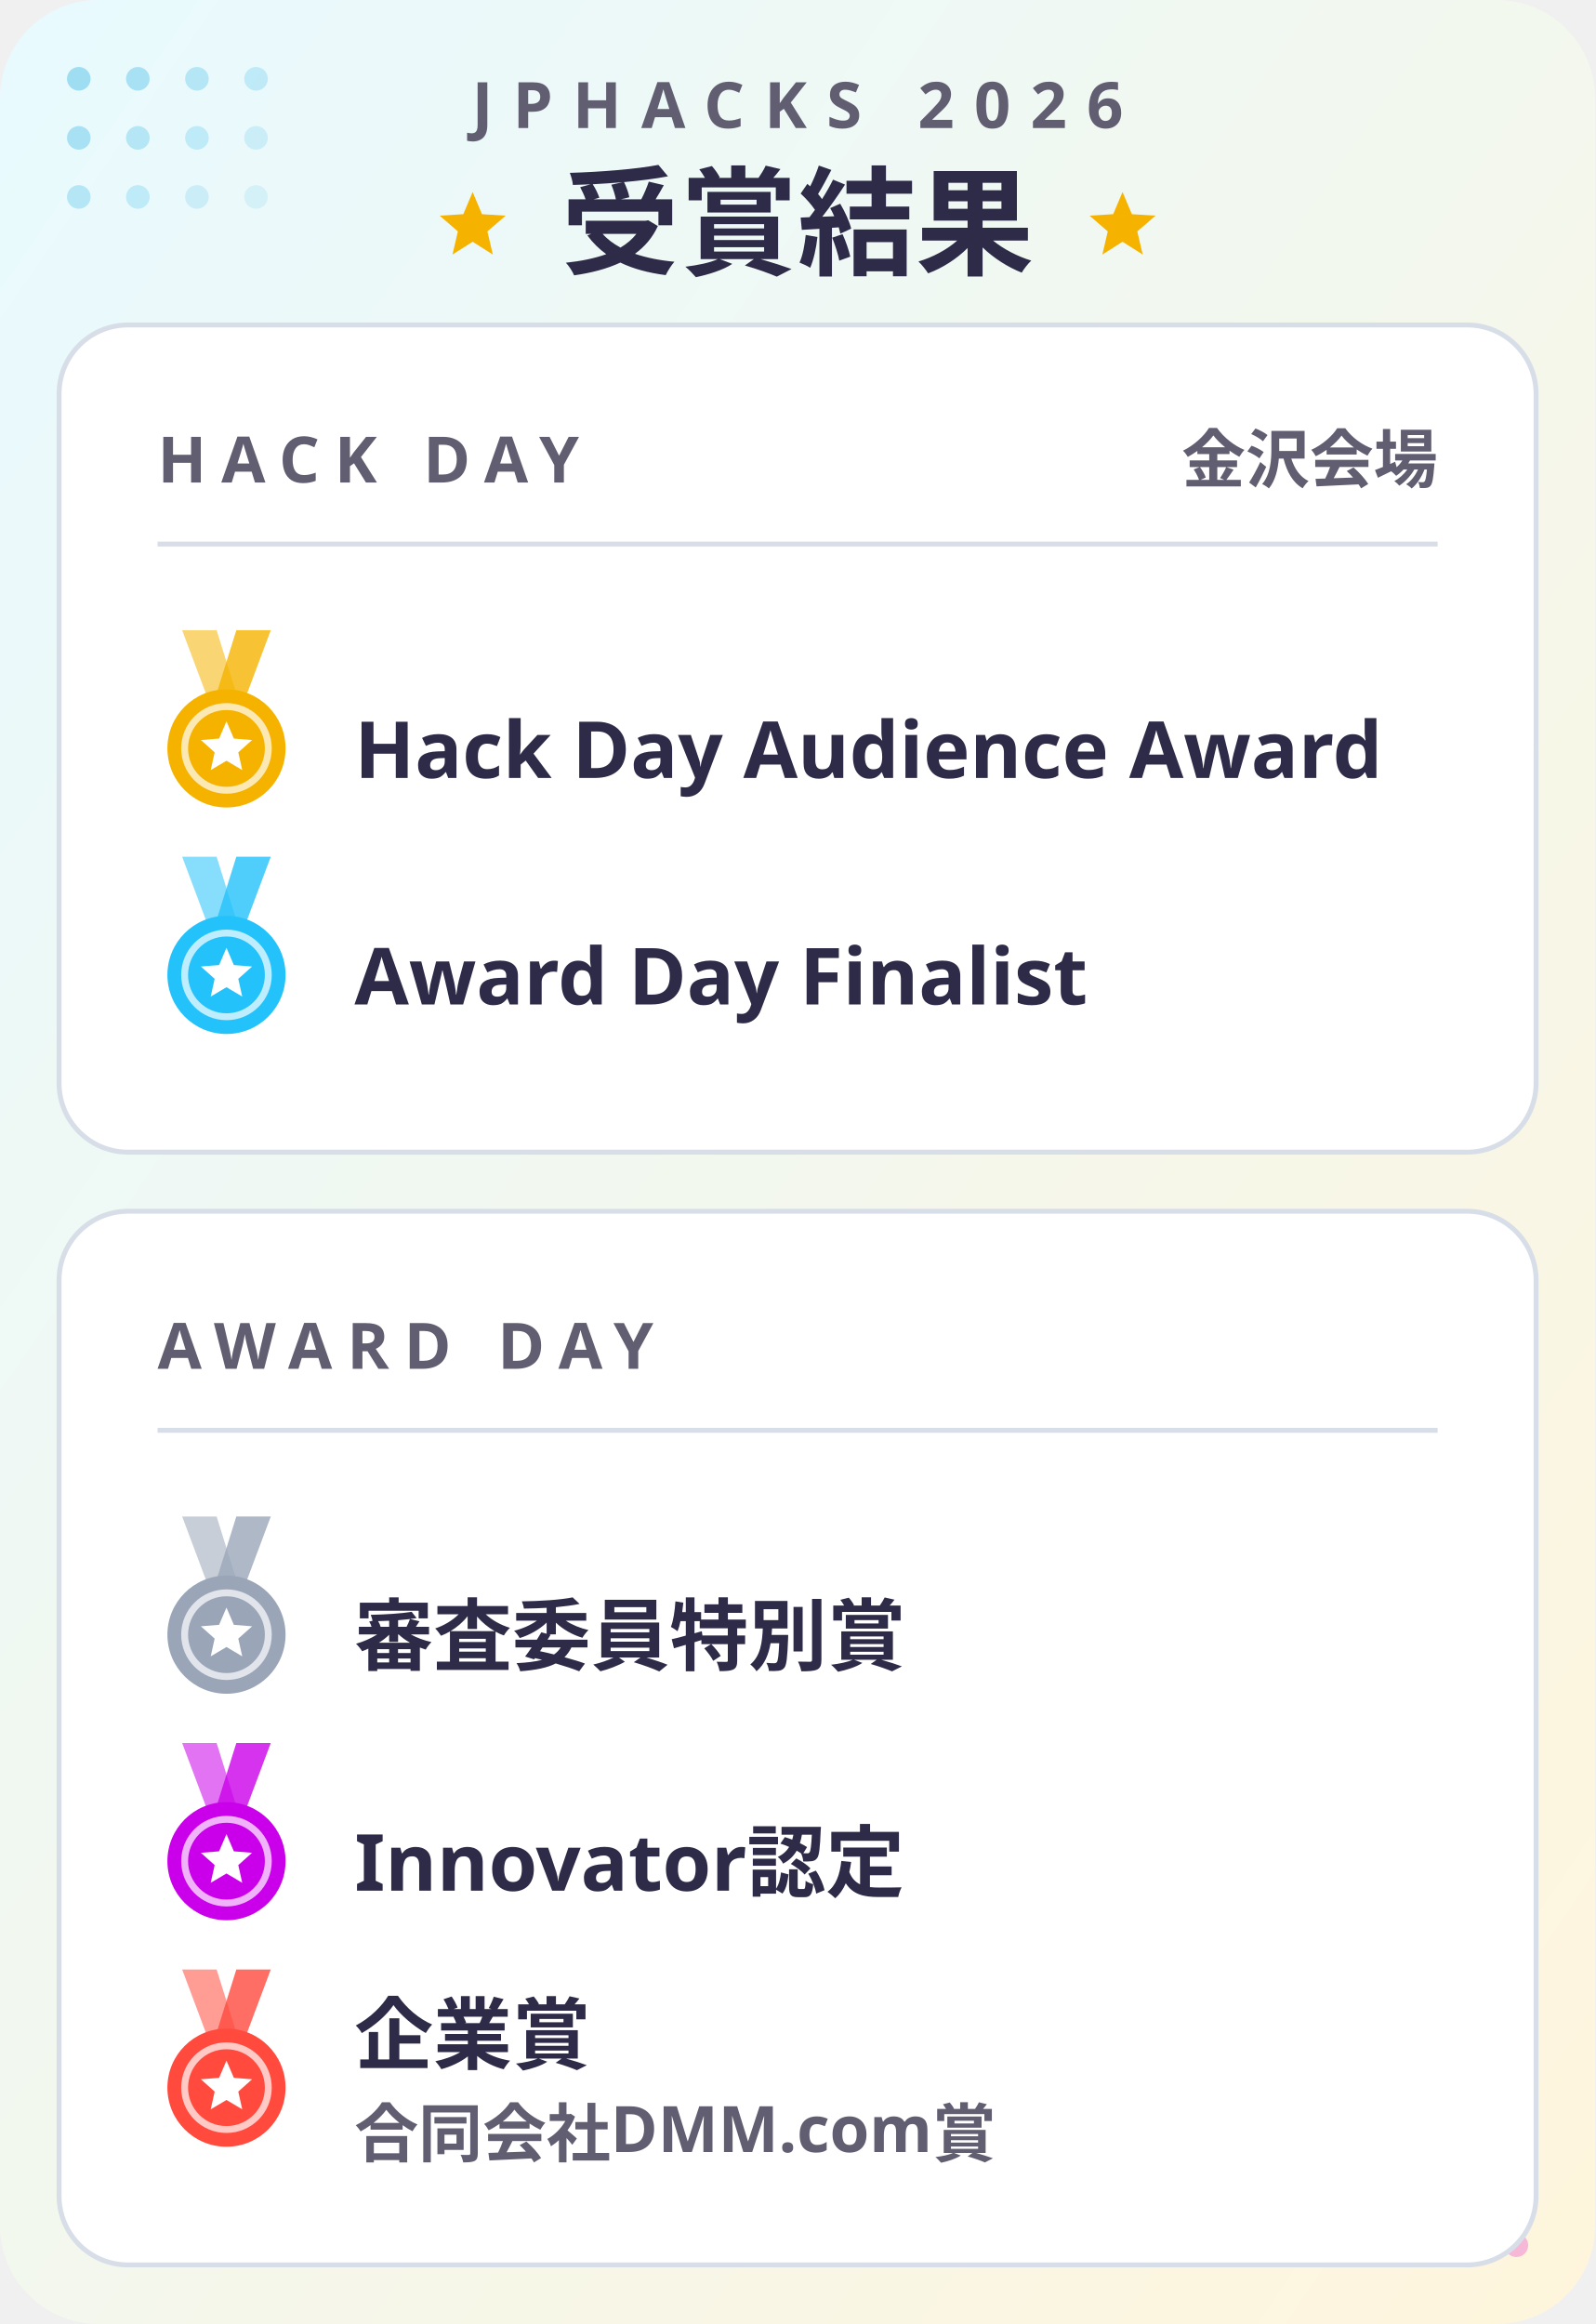
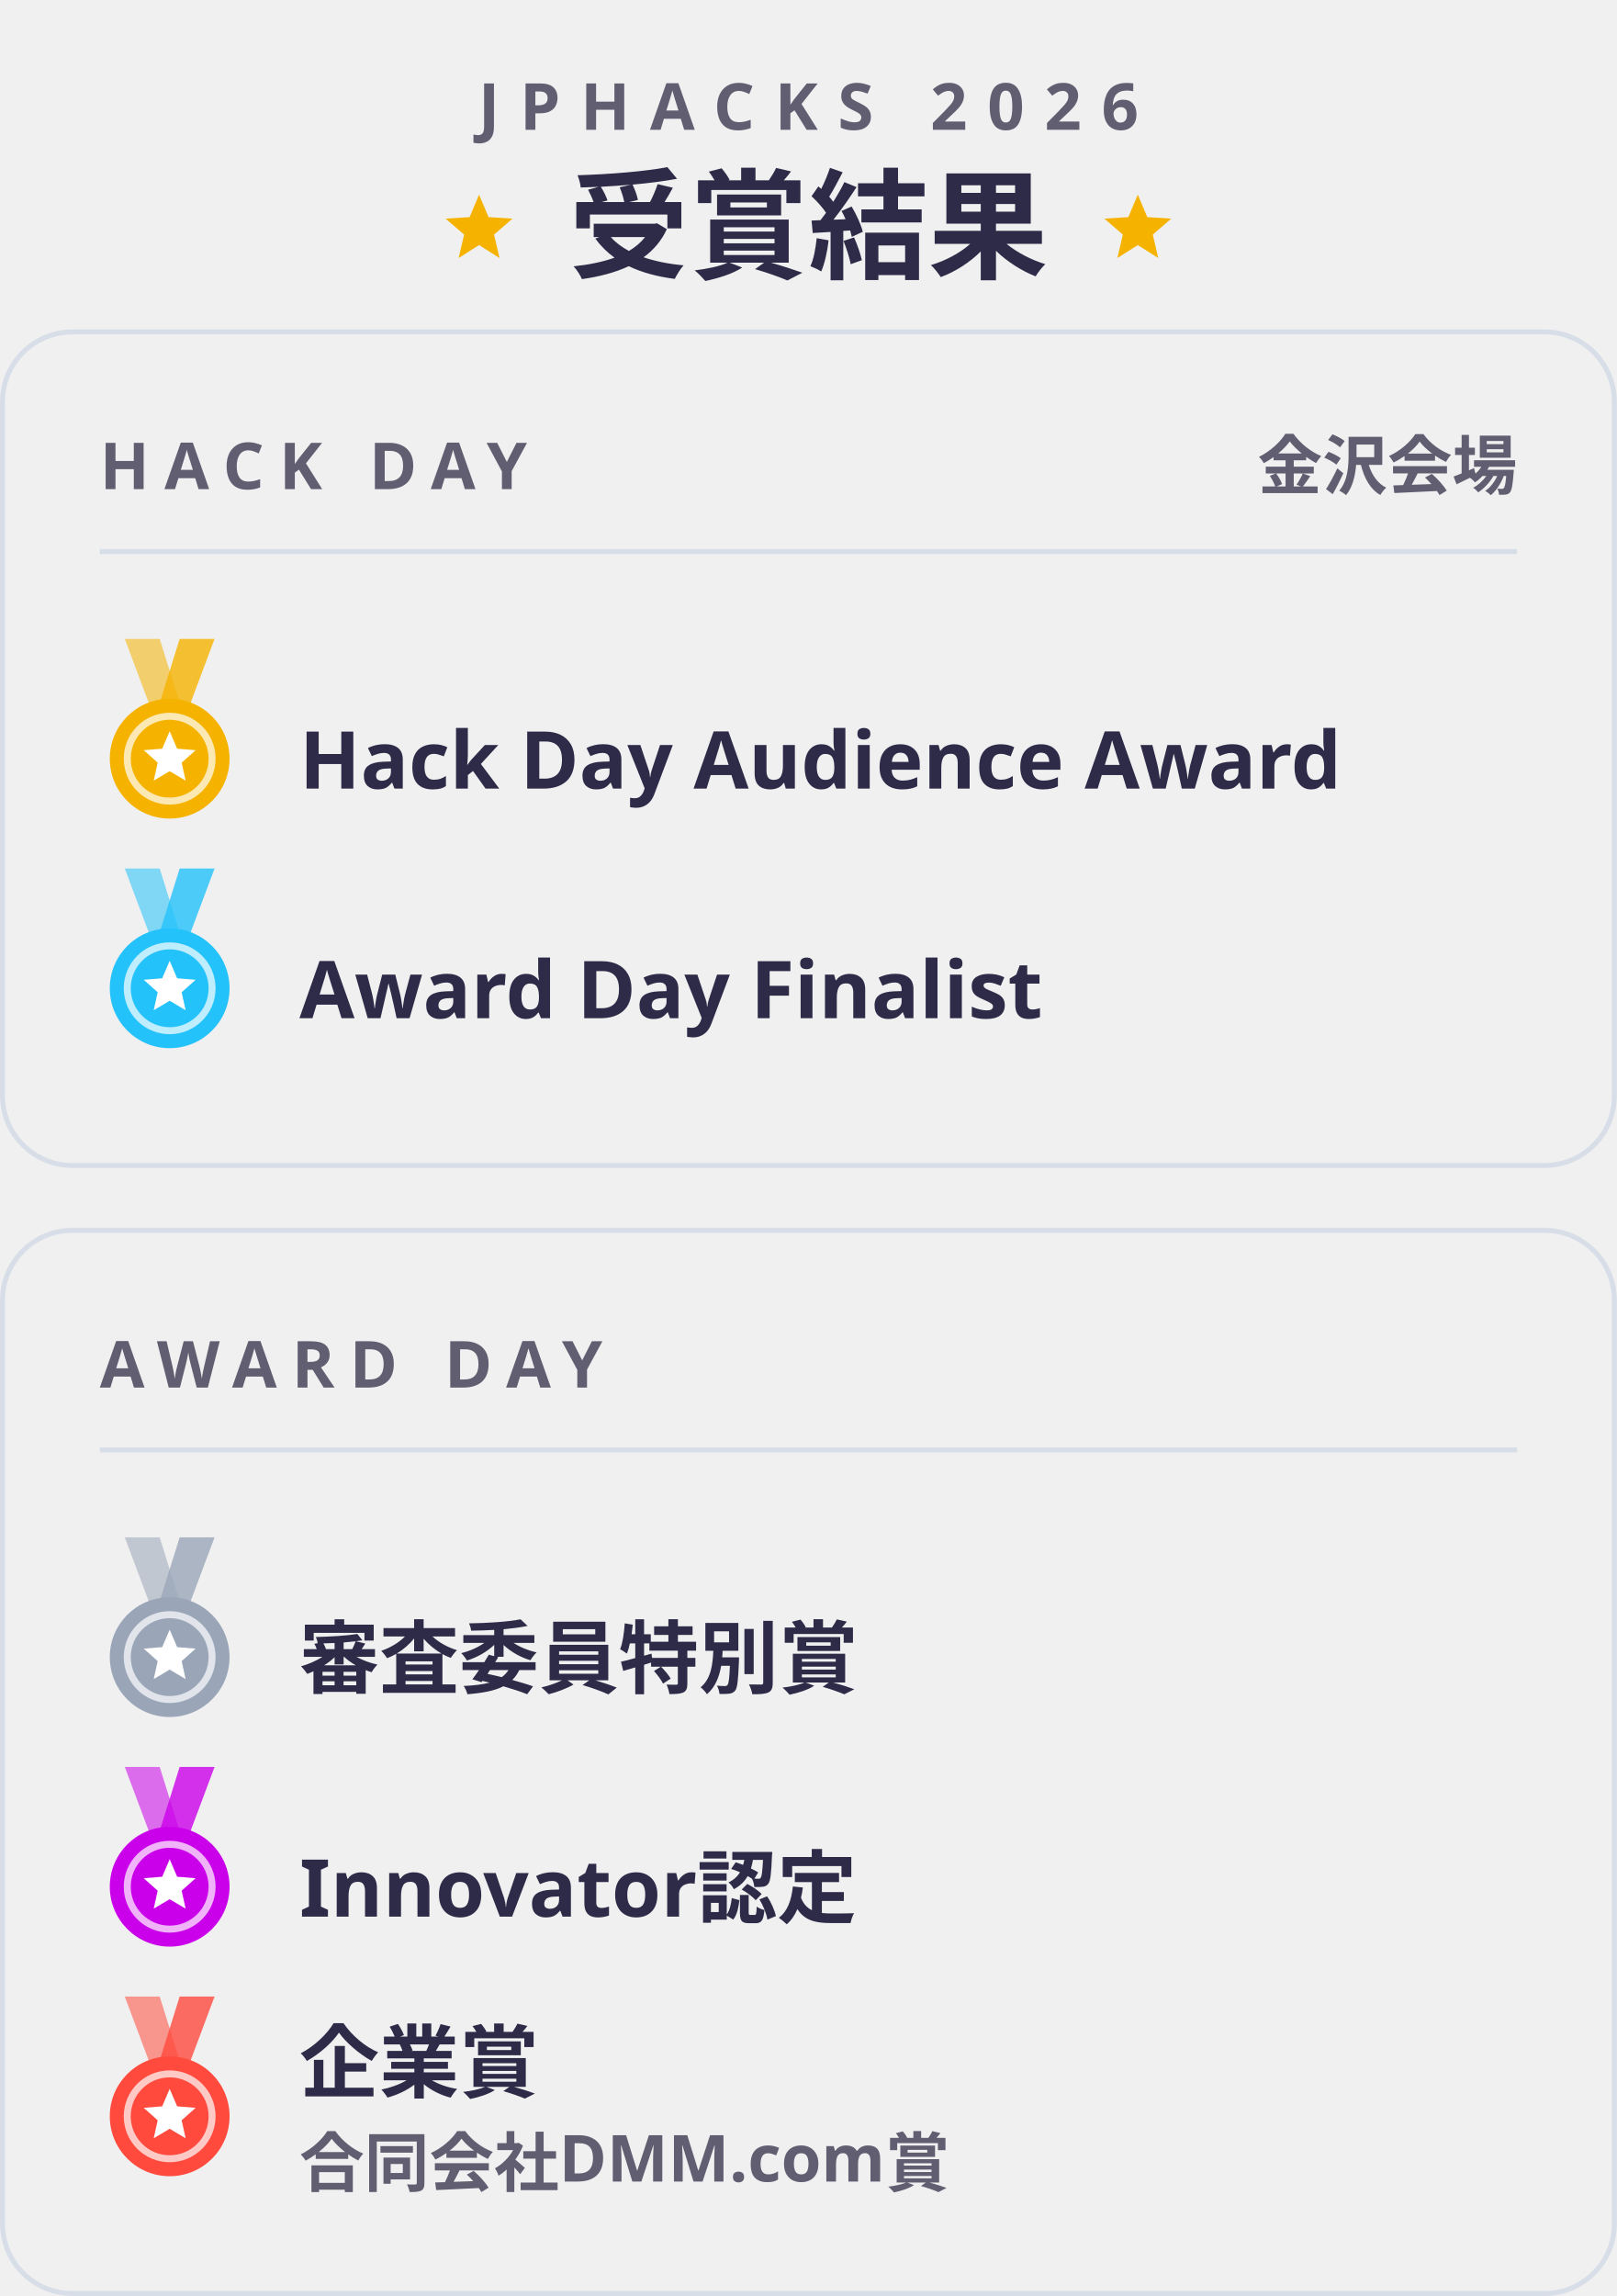
- <svg xmlns="http://www.w3.org/2000/svg" viewBox="0 0 324 472" width="324" height="472" role="img">
+ <svg xmlns="http://www.w3.org/2000/svg" viewBox="0 0 324 460" width="324" height="460" role="img">
  <defs>
    <filter id="glow" x="-30%" y="-30%" width="160%" height="160%">
      <feGaussianBlur stdDeviation="1.6" result="b" />
      <feMerge>
        <feMergeNode in="b" />
        <feMergeNode in="SourceGraphic" />
      </feMerge>
    </filter>
    <linearGradient id="brand" x1="0" y1="0" x2="1" y2="0">
      <stop offset="0" stop-color="#C03BFF" />
      <stop offset=".55" stop-color="#6F86FF" />
      <stop offset="1" stop-color="#22C4FA" />
    </linearGradient>
    <linearGradient id="bg" x1="0" y1="0" x2="1" y2="1">
      <stop offset="0" stop-color="#E8FAFF" />
      <stop offset="1" stop-color="#FFF5DC" />
    </linearGradient>
    <style>
.jp{font-family:'Hiragino Sans','Hiragino Kaku Gothic ProN','Yu Gothic UI','Yu Gothic','Meiryo','Noto Sans JP','Noto Sans CJK JP',sans-serif}
.disp{font-family:Impact,Haettenschweiler,'Anton','Arial Narrow Bold','Arial Black',sans-serif}
.gh{font-family:-apple-system,BlinkMacSystemFont,'Segoe UI','Noto Sans',Helvetica,Arial,sans-serif}
.rnd{font-family:RcRounded,'Hiragino Maru Gothic ProN','Yu Gothic UI','Noto Sans JP',sans-serif}
.hand{font-family:RcHand,'Hiragino Maru Gothic ProN','Yu Gothic UI','Noto Sans JP',sans-serif}
.mono{font-family:ui-monospace,SFMono-Regular,'Cascadia Mono',Consolas,'Liberation Mono',monospace}

@keyframes bob{0%,100%{transform:translateY(0)}50%{transform:translateY(-5px)}}
@keyframes blink{0%,90%,100%{transform:scaleY(1)}94%{transform:scaleY(.12)}}
@keyframes flow{to{stroke-dashoffset:-28}}
@keyframes pulse{0%,100%{opacity:.55}50%{opacity:1}}
.bob{animation:bob 2.6s ease-in-out infinite}
.eyes{transform-box:fill-box;transform-origin:center;animation:blink 4.8s infinite}
.flow{stroke-dasharray:6 8;animation:flow 1.1s linear infinite}
.pulse{animation:pulse 2.4s ease-in-out infinite}
@media (prefers-reduced-motion:reduce){.bob,.eyes,.flow,.pulse{animation:none}}
</style>
  </defs>
-   <rect width="324" height="472" rx="20" fill="url(#bg)" />
-   <clipPath id="card">
-     <rect width="324" height="472" rx="20" />
-   </clipPath>
-   <g clip-path="url(#card)">
-     <circle cx="16" cy="16" r="2.4" fill="#9FDDF2" opacity="1.00" />
-     <circle cx="28" cy="16" r="2.4" fill="#9FDDF2" opacity="0.86" />
-     <circle cx="40" cy="16" r="2.4" fill="#9FDDF2" opacity="0.71" />
-     <circle cx="52" cy="16" r="2.4" fill="#9FDDF2" opacity="0.57" />
-     <circle cx="16" cy="28" r="2.4" fill="#9FDDF2" opacity="0.86" />
-     <circle cx="28" cy="28" r="2.4" fill="#9FDDF2" opacity="0.71" />
-     <circle cx="40" cy="28" r="2.4" fill="#9FDDF2" opacity="0.57" />
-     <circle cx="52" cy="28" r="2.4" fill="#9FDDF2" opacity="0.43" />
-     <circle cx="16" cy="40" r="2.4" fill="#9FDDF2" opacity="0.71" />
-     <circle cx="28" cy="40" r="2.4" fill="#9FDDF2" opacity="0.57" />
-     <circle cx="40" cy="40" r="2.4" fill="#9FDDF2" opacity="0.43" />
-     <circle cx="52" cy="40" r="2.4" fill="#9FDDF2" opacity="0.29" />
-     <g transform="translate(324 472) scale(-1 -1)">
-       <circle cx="16" cy="16" r="2.4" fill="#F7B8D8" opacity="1.00" />
-       <circle cx="28" cy="16" r="2.4" fill="#F7B8D8" opacity="0.91" />
-       <circle cx="40" cy="16" r="2.4" fill="#F7B8D8" opacity="0.82" />
-       <circle cx="52" cy="16" r="2.4" fill="#F7B8D8" opacity="0.73" />
-       <circle cx="64" cy="16" r="2.4" fill="#F7B8D8" opacity="0.64" />
-       <circle cx="76" cy="16" r="2.4" fill="#F7B8D8" opacity="0.55" />
-       <circle cx="88" cy="16" r="2.4" fill="#F7B8D8" opacity="0.45" />
-       <circle cx="16" cy="28" r="2.4" fill="#F7B8D8" opacity="0.91" />
-       <circle cx="28" cy="28" r="2.4" fill="#F7B8D8" opacity="0.82" />
-       <circle cx="40" cy="28" r="2.4" fill="#F7B8D8" opacity="0.73" />
-       <circle cx="52" cy="28" r="2.4" fill="#F7B8D8" opacity="0.64" />
-       <circle cx="64" cy="28" r="2.4" fill="#F7B8D8" opacity="0.55" />
-       <circle cx="76" cy="28" r="2.4" fill="#F7B8D8" opacity="0.45" />
-       <circle cx="88" cy="28" r="2.4" fill="#F7B8D8" opacity="0.36" />
-       <circle cx="16" cy="40" r="2.4" fill="#F7B8D8" opacity="0.82" />
-       <circle cx="28" cy="40" r="2.4" fill="#F7B8D8" opacity="0.73" />
-       <circle cx="40" cy="40" r="2.4" fill="#F7B8D8" opacity="0.64" />
-       <circle cx="52" cy="40" r="2.4" fill="#F7B8D8" opacity="0.55" />
-       <circle cx="64" cy="40" r="2.4" fill="#F7B8D8" opacity="0.45" />
-       <circle cx="76" cy="40" r="2.4" fill="#F7B8D8" opacity="0.36" />
-       <circle cx="88" cy="40" r="2.4" fill="#F7B8D8" opacity="0.27" />
-       <circle cx="16" cy="52" r="2.4" fill="#F7B8D8" opacity="0.73" />
-       <circle cx="28" cy="52" r="2.4" fill="#F7B8D8" opacity="0.64" />
-       <circle cx="40" cy="52" r="2.4" fill="#F7B8D8" opacity="0.55" />
-       <circle cx="52" cy="52" r="2.4" fill="#F7B8D8" opacity="0.45" />
-       <circle cx="64" cy="52" r="2.4" fill="#F7B8D8" opacity="0.36" />
-       <circle cx="76" cy="52" r="2.4" fill="#F7B8D8" opacity="0.27" />
-       <circle cx="88" cy="52" r="2.4" fill="#F7B8D8" opacity="0.18" />
-     </g>
-   </g>
  <text x="162.0" y="26" class="gh" font-size="13" font-weight="700" fill="#625E72" text-anchor="middle" letter-spacing="4">JPHACKS 2026</text>
  <text x="162.0" y="54" class="gh" font-size="24" font-weight="700" fill="#2E2B48" text-anchor="middle">受賞結果</text>
  <polygon points="96.0,39.0 97.9,43.5 102.7,43.8 99.0,47.0 100.1,51.7 96.0,49.1 91.9,51.7 93.0,47.0 89.3,43.8 94.1,43.5" fill="#F5B300" opacity="1.0" />
  <polygon points="228.0,39.0 229.9,43.5 234.7,43.8 231.0,47.0 232.1,51.7 228.0,49.1 223.9,51.7 225.0,47.0 221.3,43.8 226.1,43.5" fill="#F5B300" opacity="1.0" />
-   <rect x="12" y="66" width="300" height="168" rx="14" fill="#FFFFFF" stroke="#D8DEE8" />
-   <text x="32" y="98" class="gh" font-size="13" font-weight="700" fill="#625E72" text-anchor="start" letter-spacing="3">HACK DAY</text>
-   <text x="292" y="98" class="gh" font-size="13" font-weight="600" fill="#625E72" text-anchor="end">金沢会場</text>
-   <rect x="32" y="110" width="260" height="1" fill="#D8DEE8" />
-   <path d="M37 128L43 144L49 144L44 128Z" fill="#F5B300" opacity=".55" />
-   <path d="M55 128L49 144L43 144L48 128Z" fill="#F5B300" opacity=".8" />
-   <circle cx="46" cy="152" r="12" fill="#F5B300" />
-   <circle cx="46" cy="152" r="8.5" fill="none" stroke="#FFFFFF" stroke-width="1.4" opacity=".7" />
-   <polygon points="46.0,146.5 47.5,150.0 51.2,150.3 48.4,152.8 49.2,156.4 46.0,154.5 42.8,156.4 43.6,152.8 40.8,150.3 44.5,150.0" fill="#FFFFFF" opacity="1.0" />
-   <text x="72" y="158" class="gh" font-size="16" font-weight="700" fill="#2E2B48" text-anchor="start">Hack Day Audience Award</text>
-   <path d="M37 174L43 190L49 190L44 174Z" fill="#24C2FA" opacity=".55" />
-   <path d="M55 174L49 190L43 190L48 174Z" fill="#24C2FA" opacity=".8" />
-   <circle cx="46" cy="198" r="12" fill="#24C2FA" />
-   <circle cx="46" cy="198" r="8.5" fill="none" stroke="#FFFFFF" stroke-width="1.4" opacity=".7" />
-   <polygon points="46.0,192.5 47.5,196.0 51.2,196.3 48.4,198.8 49.2,202.4 46.0,200.5 42.8,202.4 43.6,198.8 40.8,196.3 44.5,196.0" fill="#FFFFFF" opacity="1.0" />
-   <text x="72" y="204" class="gh" font-size="16" font-weight="700" fill="#2E2B48" text-anchor="start">Award Day Finalist</text>
-   <rect x="12" y="246" width="300" height="214" rx="14" fill="#FFFFFF" stroke="#D8DEE8" />
-   <text x="32" y="278" class="gh" font-size="13" font-weight="700" fill="#625E72" text-anchor="start" letter-spacing="3">AWARD DAY</text>
-   <rect x="32" y="290" width="260" height="1" fill="#D8DEE8" />
-   <path d="M37 308L43 324L49 324L44 308Z" fill="#9AA6B8" opacity=".55" />
-   <path d="M55 308L49 324L43 324L48 308Z" fill="#9AA6B8" opacity=".8" />
-   <circle cx="46" cy="332" r="12" fill="#9AA6B8" />
-   <circle cx="46" cy="332" r="8.5" fill="none" stroke="#FFFFFF" stroke-width="1.4" opacity=".7" />
-   <polygon points="46.0,326.5 47.5,330.0 51.2,330.3 48.4,332.8 49.2,336.4 46.0,334.5 42.8,336.4 43.6,332.8 40.8,330.3 44.5,330.0" fill="#FFFFFF" opacity="1.0" />
-   <text x="72" y="338" class="gh" font-size="16" font-weight="700" fill="#2E2B48" text-anchor="start">審査委員特別賞</text>
-   <path d="M37 354L43 370L49 370L44 354Z" fill="#CB00EA" opacity=".55" />
-   <path d="M55 354L49 370L43 370L48 354Z" fill="#CB00EA" opacity=".8" />
-   <circle cx="46" cy="378" r="12" fill="#CB00EA" />
-   <circle cx="46" cy="378" r="8.5" fill="none" stroke="#FFFFFF" stroke-width="1.4" opacity=".7" />
-   <polygon points="46.0,372.5 47.5,376.0 51.2,376.3 48.4,378.8 49.2,382.4 46.0,380.5 42.8,382.4 43.6,378.8 40.8,376.3 44.5,376.0" fill="#FFFFFF" opacity="1.0" />
-   <text x="72" y="384" class="gh" font-size="16" font-weight="700" fill="#2E2B48" text-anchor="start">Innovator認定</text>
-   <path d="M37 400L43 416L49 416L44 400Z" fill="#FF4A3D" opacity=".55" />
-   <path d="M55 400L49 416L43 416L48 400Z" fill="#FF4A3D" opacity=".8" />
-   <circle cx="46" cy="424" r="12" fill="#FF4A3D" />
-   <circle cx="46" cy="424" r="8.5" fill="none" stroke="#FFFFFF" stroke-width="1.4" opacity=".7" />
-   <polygon points="46.0,418.5 47.5,422.0 51.2,422.3 48.4,424.8 49.2,428.4 46.0,426.5 42.8,428.4 43.6,424.8 40.8,422.3 44.5,422.0" fill="#FFFFFF" opacity="1.0" />
-   <text x="72" y="419" class="gh" font-size="16" font-weight="700" fill="#2E2B48" text-anchor="start">企業賞</text>
-   <text x="72" y="438" class="gh" font-size="13" font-weight="600" fill="#625E72" text-anchor="start">合同会社DMM.com賞</text>
+   <rect x="0.5" y="66.5" width="323" height="167" rx="14" fill="none" stroke="#D8DEE8" />
+   <text x="20" y="98" class="gh" font-size="13" font-weight="700" fill="#625E72" text-anchor="start" letter-spacing="3">HACK DAY</text>
+   <text x="304" y="98" class="gh" font-size="13" font-weight="600" fill="#625E72" text-anchor="end">金沢会場</text>
+   <rect x="20" y="110" width="284" height="1" fill="#D8DEE8" />
+   <path d="M25 128L31 144L37 144L32 128Z" fill="#F5B300" opacity=".55" />
+   <path d="M43 128L37 144L31 144L36 128Z" fill="#F5B300" opacity=".8" />
+   <circle cx="34" cy="152" r="12" fill="#F5B300" />
+   <circle cx="34" cy="152" r="8.5" fill="none" stroke="#FFFFFF" stroke-width="1.4" opacity=".7" />
+   <polygon points="34.0,146.5 35.5,150.0 39.2,150.3 36.4,152.8 37.2,156.4 34.0,154.5 30.8,156.4 31.6,152.8 28.8,150.3 32.5,150.0" fill="#FFFFFF" opacity="1.0" />
+   <text x="60" y="158" class="gh" font-size="16" font-weight="700" fill="#2E2B48" text-anchor="start">Hack Day Audience Award</text>
+   <path d="M25 174L31 190L37 190L32 174Z" fill="#24C2FA" opacity=".55" />
+   <path d="M43 174L37 190L31 190L36 174Z" fill="#24C2FA" opacity=".8" />
+   <circle cx="34" cy="198" r="12" fill="#24C2FA" />
+   <circle cx="34" cy="198" r="8.5" fill="none" stroke="#FFFFFF" stroke-width="1.4" opacity=".7" />
+   <polygon points="34.0,192.5 35.5,196.0 39.2,196.3 36.4,198.8 37.2,202.4 34.0,200.5 30.8,202.4 31.6,198.8 28.8,196.3 32.5,196.0" fill="#FFFFFF" opacity="1.0" />
+   <text x="60" y="204" class="gh" font-size="16" font-weight="700" fill="#2E2B48" text-anchor="start">Award Day Finalist</text>
+   <rect x="0.5" y="246.5" width="323" height="213" rx="14" fill="none" stroke="#D8DEE8" />
+   <text x="20" y="278" class="gh" font-size="13" font-weight="700" fill="#625E72" text-anchor="start" letter-spacing="3">AWARD DAY</text>
+   <rect x="20" y="290" width="284" height="1" fill="#D8DEE8" />
+   <path d="M25 308L31 324L37 324L32 308Z" fill="#9AA6B8" opacity=".55" />
+   <path d="M43 308L37 324L31 324L36 308Z" fill="#9AA6B8" opacity=".8" />
+   <circle cx="34" cy="332" r="12" fill="#9AA6B8" />
+   <circle cx="34" cy="332" r="8.5" fill="none" stroke="#FFFFFF" stroke-width="1.4" opacity=".7" />
+   <polygon points="34.0,326.5 35.5,330.0 39.2,330.3 36.4,332.8 37.2,336.4 34.0,334.5 30.8,336.4 31.6,332.8 28.8,330.3 32.5,330.0" fill="#FFFFFF" opacity="1.0" />
+   <text x="60" y="338" class="gh" font-size="16" font-weight="700" fill="#2E2B48" text-anchor="start">審査委員特別賞</text>
+   <path d="M25 354L31 370L37 370L32 354Z" fill="#CB00EA" opacity=".55" />
+   <path d="M43 354L37 370L31 370L36 354Z" fill="#CB00EA" opacity=".8" />
+   <circle cx="34" cy="378" r="12" fill="#CB00EA" />
+   <circle cx="34" cy="378" r="8.5" fill="none" stroke="#FFFFFF" stroke-width="1.4" opacity=".7" />
+   <polygon points="34.0,372.5 35.5,376.0 39.2,376.3 36.4,378.8 37.2,382.4 34.0,380.5 30.8,382.4 31.6,378.8 28.8,376.3 32.5,376.0" fill="#FFFFFF" opacity="1.0" />
+   <text x="60" y="384" class="gh" font-size="16" font-weight="700" fill="#2E2B48" text-anchor="start">Innovator認定</text>
+   <path d="M25 400L31 416L37 416L32 400Z" fill="#FF4A3D" opacity=".55" />
+   <path d="M43 400L37 416L31 416L36 400Z" fill="#FF4A3D" opacity=".8" />
+   <circle cx="34" cy="424" r="12" fill="#FF4A3D" />
+   <circle cx="34" cy="424" r="8.5" fill="none" stroke="#FFFFFF" stroke-width="1.4" opacity=".7" />
+   <polygon points="34.0,418.5 35.5,422.0 39.2,422.3 36.4,424.8 37.2,428.4 34.0,426.5 30.8,428.4 31.6,424.8 28.8,422.3 32.5,422.0" fill="#FFFFFF" opacity="1.0" />
+   <text x="60" y="419" class="gh" font-size="16" font-weight="700" fill="#2E2B48" text-anchor="start">企業賞</text>
+   <text x="60" y="438" class="gh" font-size="13" font-weight="600" fill="#625E72" text-anchor="start">合同会社DMM.com賞</text>
</svg>
